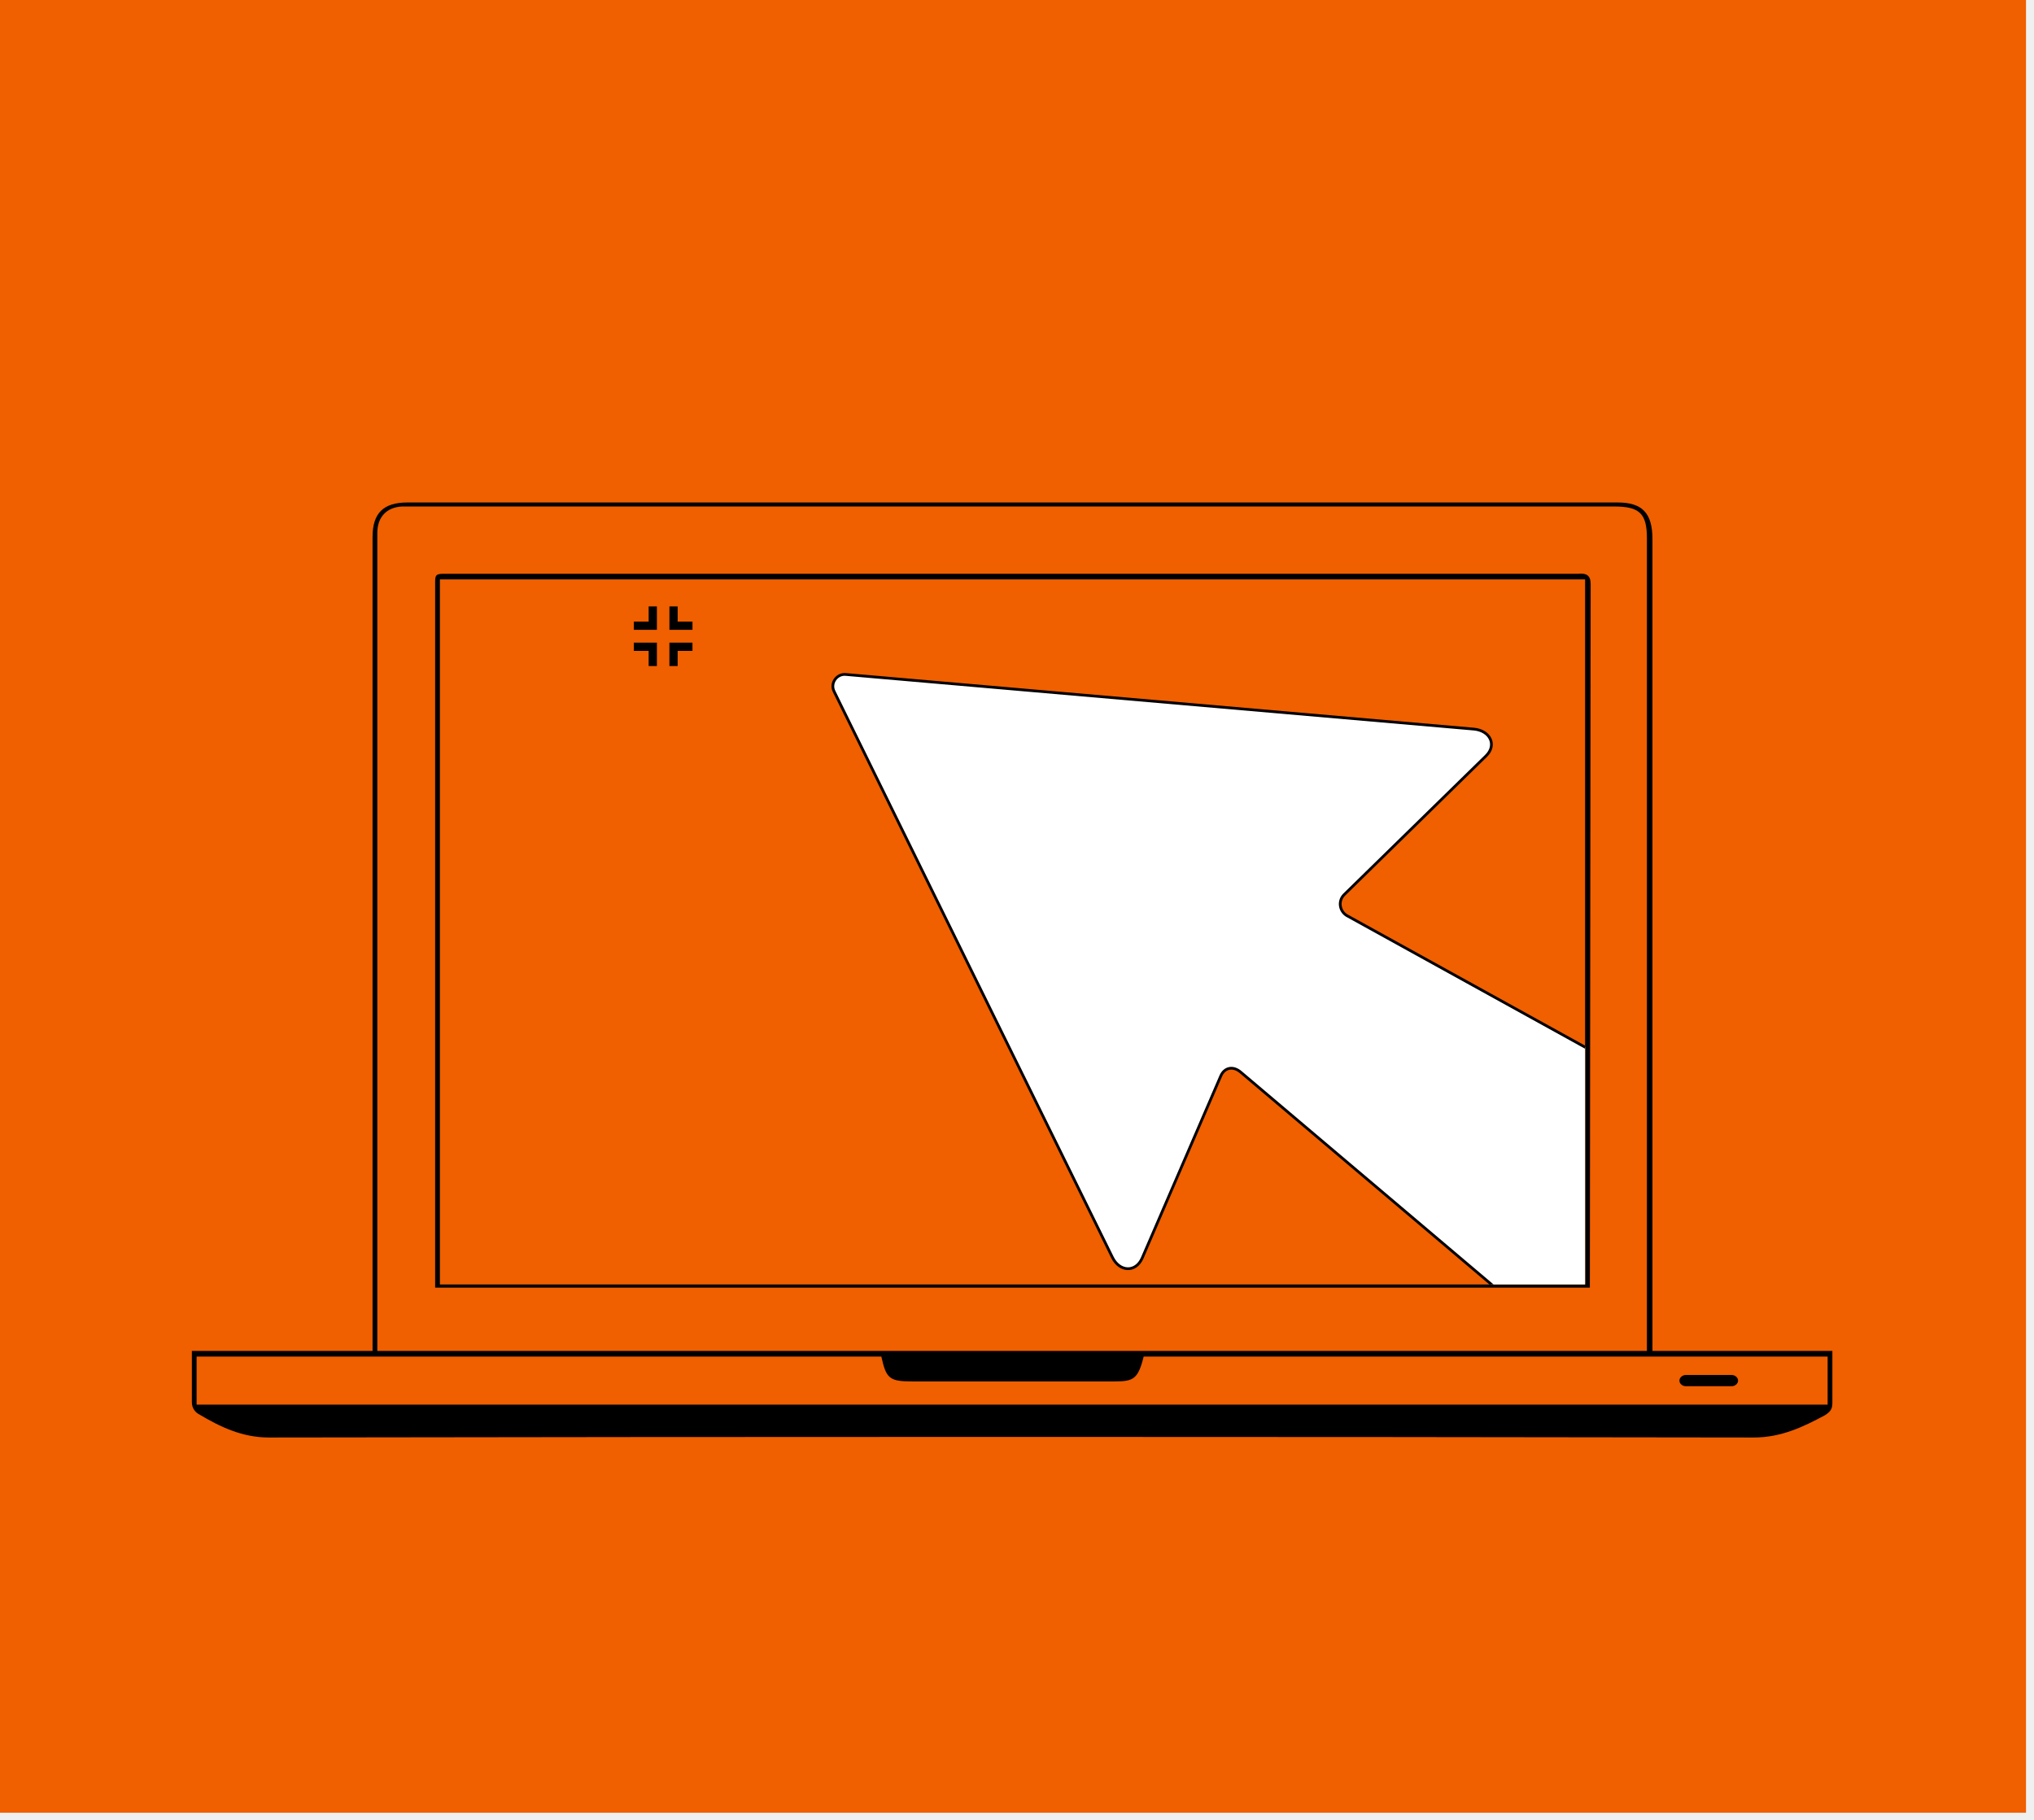
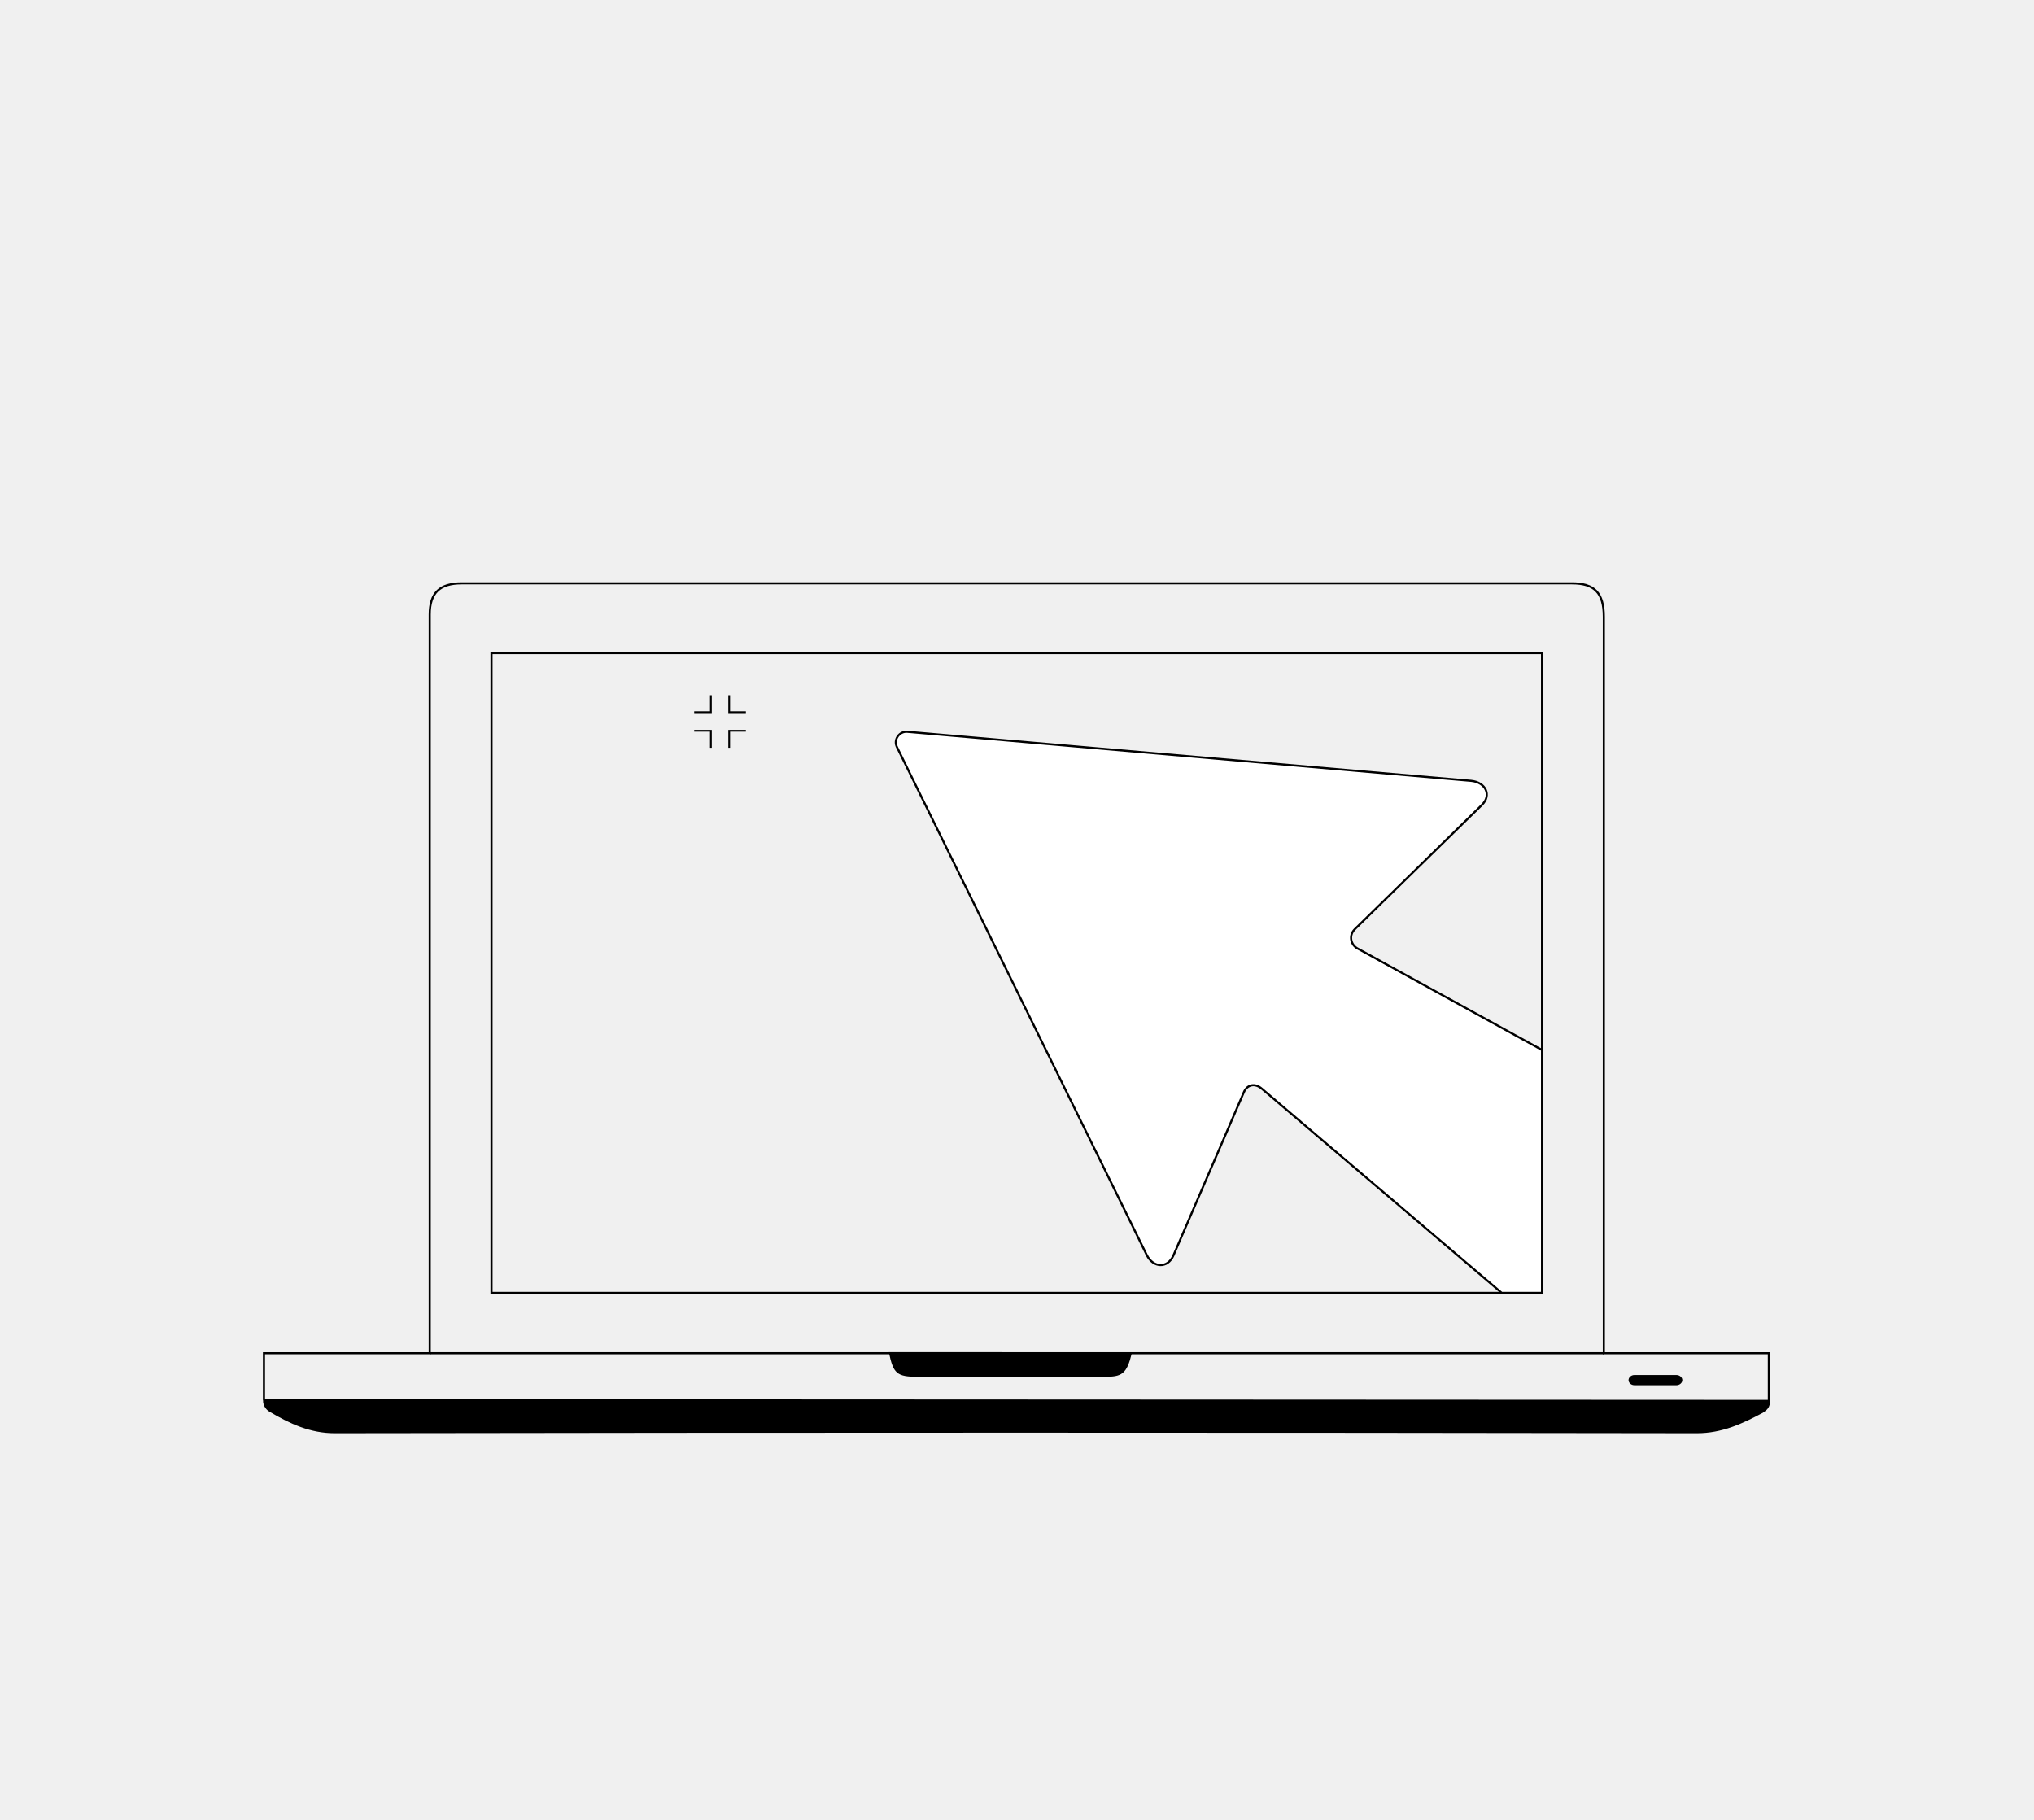
- <svg xmlns="http://www.w3.org/2000/svg" width="540.71pt" height="483.793pt" viewBox="0 0 540.71 483.793" version="1.1">
-   <defs>
-     <clipPath id="clip1">
-       <path d="M 221 179 L 421.379 179 L 421.379 341.461 L 221 341.461 Z M 221 179 " />
-     </clipPath>
-     <clipPath id="clip2">
-       <path d="M 211 168 L 421.379 168 L 421.379 341.461 L 211 341.461 Z M 211 168 " />
-     </clipPath>
-   </defs>
-   <g id="surface1">
-     <path style=" stroke:none;fill-rule:nonzero;fill:rgb(94.099%,37.299%,0%);fill-opacity:1;" d="M 0 481.891 L 538.582 481.891 L 538.582 0 L 0 0 Z M 0 481.891 " />
-     <path style=" stroke:none;fill-rule:nonzero;fill:rgb(0%,0%,0%);fill-opacity:1;" d="M 487.109 359.137 L 487.109 372.98 C 487.109 374.688 486.477 375.324 485.215 376.176 C 479.312 379.371 473.418 382.141 466.254 382.141 C 334.578 381.926 203.113 381.926 71.438 382.141 C 64.484 382.141 58.586 379.371 52.898 375.965 C 52.055 375.535 51.004 374.473 51.004 372.77 L 51.004 359.137 L 99.039 359.137 L 99.039 142.738 C 99.039 136.352 101.988 133.578 108.305 133.578 L 430.016 133.578 C 436.547 133.578 439.285 136.352 439.285 143.375 L 439.285 359.137 Z M 487.109 359.137 " />
-     <path style=" stroke:none;fill-rule:nonzero;fill:rgb(94.099%,37.299%,0%);fill-opacity:1;" d="M 100.301 359.137 L 437.812 359.137 L 437.812 143.164 C 437.812 136.562 435.914 134.645 429.172 134.645 L 106.832 134.645 C 102.828 134.859 100.301 137.414 100.301 141.672 Z M 100.301 359.137 " />
-     <path style=" stroke:none;fill-rule:nonzero;fill:rgb(94.099%,37.299%,0%);fill-opacity:1;" d="M 234.293 360.629 L 52.266 360.629 L 52.266 373.406 L 485.848 373.406 L 485.848 360.629 L 304.027 360.629 C 302.555 366.594 301.289 367.23 296.445 367.23 L 242.301 367.23 C 236.398 367.23 235.559 366.379 234.293 360.629 " />
-     <path style=" stroke:none;fill-rule:nonzero;fill:rgb(0%,0%,0%);fill-opacity:1;" d="M 235.977 360.629 C 236.613 365.102 237.875 365.953 241.457 365.953 L 297.289 365.953 C 300.66 365.953 301.289 364.676 302.344 360.629 Z M 235.977 360.629 " />
-     <path style=" stroke:none;fill-rule:nonzero;fill:rgb(0%,0%,0%);fill-opacity:1;" d="M 115.68 342.312 L 422.641 342.312 L 422.852 155.305 C 422.852 152.961 421.797 152.324 419.48 152.535 L 117.785 152.535 C 115.68 152.535 115.68 153.176 115.68 154.879 Z M 115.68 342.312 " />
-     <path style=" stroke:none;fill-rule:nonzero;fill:rgb(94.099%,37.299%,0%);fill-opacity:1;" d="M 421.379 341.461 L 116.945 341.461 L 116.945 154.027 L 421.379 154.027 Z M 421.379 341.461 " />
-     <g clip-path="url(#clip1)" clip-rule="nonzero">
-       <path style=" stroke:none;fill-rule:nonzero;fill:rgb(100%,100%,100%);fill-opacity:1;" d="M 477.117 309.172 L 358.34 243.566 C 356.211 242.543 355.512 239.707 357.297 237.855 L 395.062 200.922 C 398.004 198.02 396.094 194.234 391.848 193.824 L 224.871 179.301 C 222.469 179.035 220.586 181.633 221.762 183.863 L 295.754 334.324 C 297.66 338.109 301.883 338.34 303.613 334.488 L 324.516 286.055 C 325.516 283.746 327.836 283.289 329.867 285.055 L 433.586 372.867 Z M 477.117 309.172 " />
+ <svg xmlns="http://www.w3.org/2000/svg" width="100%" height="100%" viewBox="0 0 541 484" version="1.1" xml:space="preserve" style="fill-rule:evenodd;clip-rule:evenodd;">
+   <g transform="matrix(1,0,0,1,-6505.51,-1530.71)">
+     <g id="Page-17" transform="matrix(1,0,0,1,6505.51,1530.71)">
+       <rect x="0" y="0" width="540.71" height="483.793" style="fill:none;" />
+       <g id="Layer-1">
+         <g transform="matrix(1,0,0,1,184.641,198.894)">
+           <path d="M0,-4.521L4.441,-4.521L4.441,0" style="fill:none;fill-rule:nonzero;stroke:black;stroke-width:0.47px;" />
+         </g>
+         <g transform="matrix(1,0,0,1,189.082,189.437)">
+           <path d="M0,-4.521L0,0L-4.441,0" style="fill:none;fill-rule:nonzero;stroke:black;stroke-width:0.47px;" />
+         </g>
+         <g transform="matrix(1,0,0,1,198.389,184.916)">
+           <path d="M0,4.521L-4.44,4.521L-4.44,0" style="fill:none;fill-rule:nonzero;stroke:black;stroke-width:0.47px;" />
+         </g>
+         <g transform="matrix(1,0,0,1,193.949,194.373)">
+           <path d="M0,4.521L0,0L4.44,0" style="fill:none;fill-rule:nonzero;stroke:black;stroke-width:0.47px;" />
+         </g>
+         <g transform="matrix(1,0,0,1,433.156,367.083)">
+           <path d="M0,0.003C0,0.774 0.773,1.355 1.547,1.355L12.762,1.355C13.536,1.355 14.309,0.774 14.309,0.003C14.309,-0.772 13.536,-1.352 12.762,-1.352L1.547,-1.352C0.773,-1.352 0,-0.772 0,0.003" style="fill-rule:nonzero;" />
+         </g>
+         <g transform="matrix(-1,0,0,1,540.88,33.809)">
+           <rect x="130.734" y="139.912" width="279.412" height="170.16" style="fill:none;stroke:black;stroke-width:0.56px;stroke-miterlimit:10;" />
+         </g>
+         <g transform="matrix(1,0,0,1,114.297,359.93)">
+           <path d="M0,0L312.285,0" style="fill:none;fill-rule:nonzero;stroke:black;stroke-width:0.56px;stroke-miterlimit:10;" />
+         </g>
+         <g transform="matrix(1,0,0,1,70.2109,155.351)">
+           <path d="M0,216.954L0,204.579L44.086,204.579L44.086,8.121C44.086,2.319 46.794,-0.193 52.595,-0.193L347.863,-0.193C353.857,-0.193 356.371,2.319 356.371,8.701L356.371,204.579L400.264,204.579L400.264,217.147" style="fill:none;fill-rule:nonzero;stroke:black;stroke-width:0.56px;stroke-miterlimit:10;" />
+         </g>
+         <g transform="matrix(-0.105211,-0.99445,-0.99445,0.105211,262.404,331.418)">
+           <path d="M-32.388,-35.136C-37.629,-33.221 -38.084,-32.006 -37.616,-27.583L-32.388,21.835C-31.818,27.22 -30.968,27.907 -25.654,28.512L-32.388,-35.136Z" style="fill-rule:nonzero;stroke:black;stroke-width:0.56px;stroke-miterlimit:10;" />
+         </g>
+         <g transform="matrix(1,0,0,1,470.499,380.74)">
+           <path d="M0,-8.121C0,-6.574 -0.581,-5.994 -1.741,-5.221C-7.155,-2.318 -12.568,0.193 -19.144,0.193C-139.996,-0 -260.655,-0 -381.508,0.193C-387.889,0.193 -393.304,-2.318 -398.523,-5.414C-399.297,-5.801 -400.265,-6.767 -400.265,-8.314L0,-8.121Z" style="fill-rule:nonzero;stroke:black;stroke-width:0.56px;stroke-miterlimit:10;" />
+         </g>
+         <g transform="matrix(1,0,0,1,410.146,259.018)">
+           <path d="M0,20.256L-48.935,-6.669C-50.844,-7.588 -51.474,-10.134 -49.869,-11.798L-15.963,-44.957C-13.323,-47.562 -15.036,-50.962 -18.847,-51.329L-168.763,-64.369C-170.92,-64.606 -172.61,-62.276 -171.554,-60.272L-105.125,74.814C-103.412,78.214 -99.622,78.42 -98.065,74.96L-79.302,31.476C-78.401,29.405 -76.321,28.994 -74.496,30.579L-10.723,84.862L0,84.862L0,20.256Z" style="fill:white;fill-rule:nonzero;stroke:black;stroke-width:0.56px;stroke-miterlimit:10;" />
+         </g>
+       </g>
    </g>
-     <g clip-path="url(#clip2)" clip-rule="nonzero">
-       <path style="fill:none;stroke-width:0.729;stroke-linecap:butt;stroke-linejoin:miter;stroke:rgb(0%,0%,0%);stroke-opacity:1;stroke-miterlimit:10;" d="M -0.002 0 L -118.779 65.605 C -120.908 66.629 -121.607 69.465 -119.822 71.316 L -82.057 108.25 C -79.115 111.152 -81.025 114.938 -85.271 115.348 L -252.248 129.871 C -254.65 130.137 -256.533 127.539 -255.357 125.309 L -181.365 -25.152 C -179.459 -28.937 -175.236 -29.168 -173.506 -25.316 L -152.603 23.117 C -151.603 25.426 -149.283 25.883 -147.252 24.117 L -43.533 -63.695 Z M -0.002 0 " transform="matrix(1,0,0,-1,477.1191,309.1719)" />
-     </g>
-     <path style=" stroke:none;fill-rule:nonzero;fill:rgb(0%,0%,0%);fill-opacity:1;" d="M 446.449 367.02 C 446.449 367.871 447.293 368.508 448.133 368.508 L 460.352 368.508 C 461.195 368.508 462.039 367.871 462.039 367.02 C 462.039 366.164 461.195 365.527 460.352 365.527 L 448.133 365.527 C 447.293 365.527 446.449 366.164 446.449 367.02 " />
-     <path style="fill:none;stroke-width:2.188;stroke-linecap:butt;stroke-linejoin:miter;stroke:rgb(0%,0%,0%);stroke-opacity:1;stroke-miterlimit:4;" d="M -0.002 -0.002 L 5.037 -0.002 L 5.037 -5.127 " transform="matrix(1,0,0,-1,168.4941,171.9317)" />
-     <path style="fill:none;stroke-width:2.188;stroke-linecap:butt;stroke-linejoin:miter;stroke:rgb(0%,0%,0%);stroke-opacity:1;stroke-miterlimit:4;" d="M 0 -0.002 L 0 -5.127 L -5.035 -5.127 " transform="matrix(1,0,0,-1,173.5312,161.209)" />
-     <path style="fill:none;stroke-width:2.188;stroke-linecap:butt;stroke-linejoin:miter;stroke:rgb(0%,0%,0%);stroke-opacity:1;stroke-miterlimit:4;" d="M 0.002 -0.001 L -5.033 -0.001 L -5.033 5.124 " transform="matrix(1,0,0,-1,184.084,166.335)" />
-     <path style="fill:none;stroke-width:2.188;stroke-linecap:butt;stroke-linejoin:miter;stroke:rgb(0%,0%,0%);stroke-opacity:1;stroke-miterlimit:4;" d="M -0.002 0 L -0.002 5.125 L 5.033 5.125 " transform="matrix(1,0,0,-1,179.0488,177.0586)" />
  </g>
</svg>
